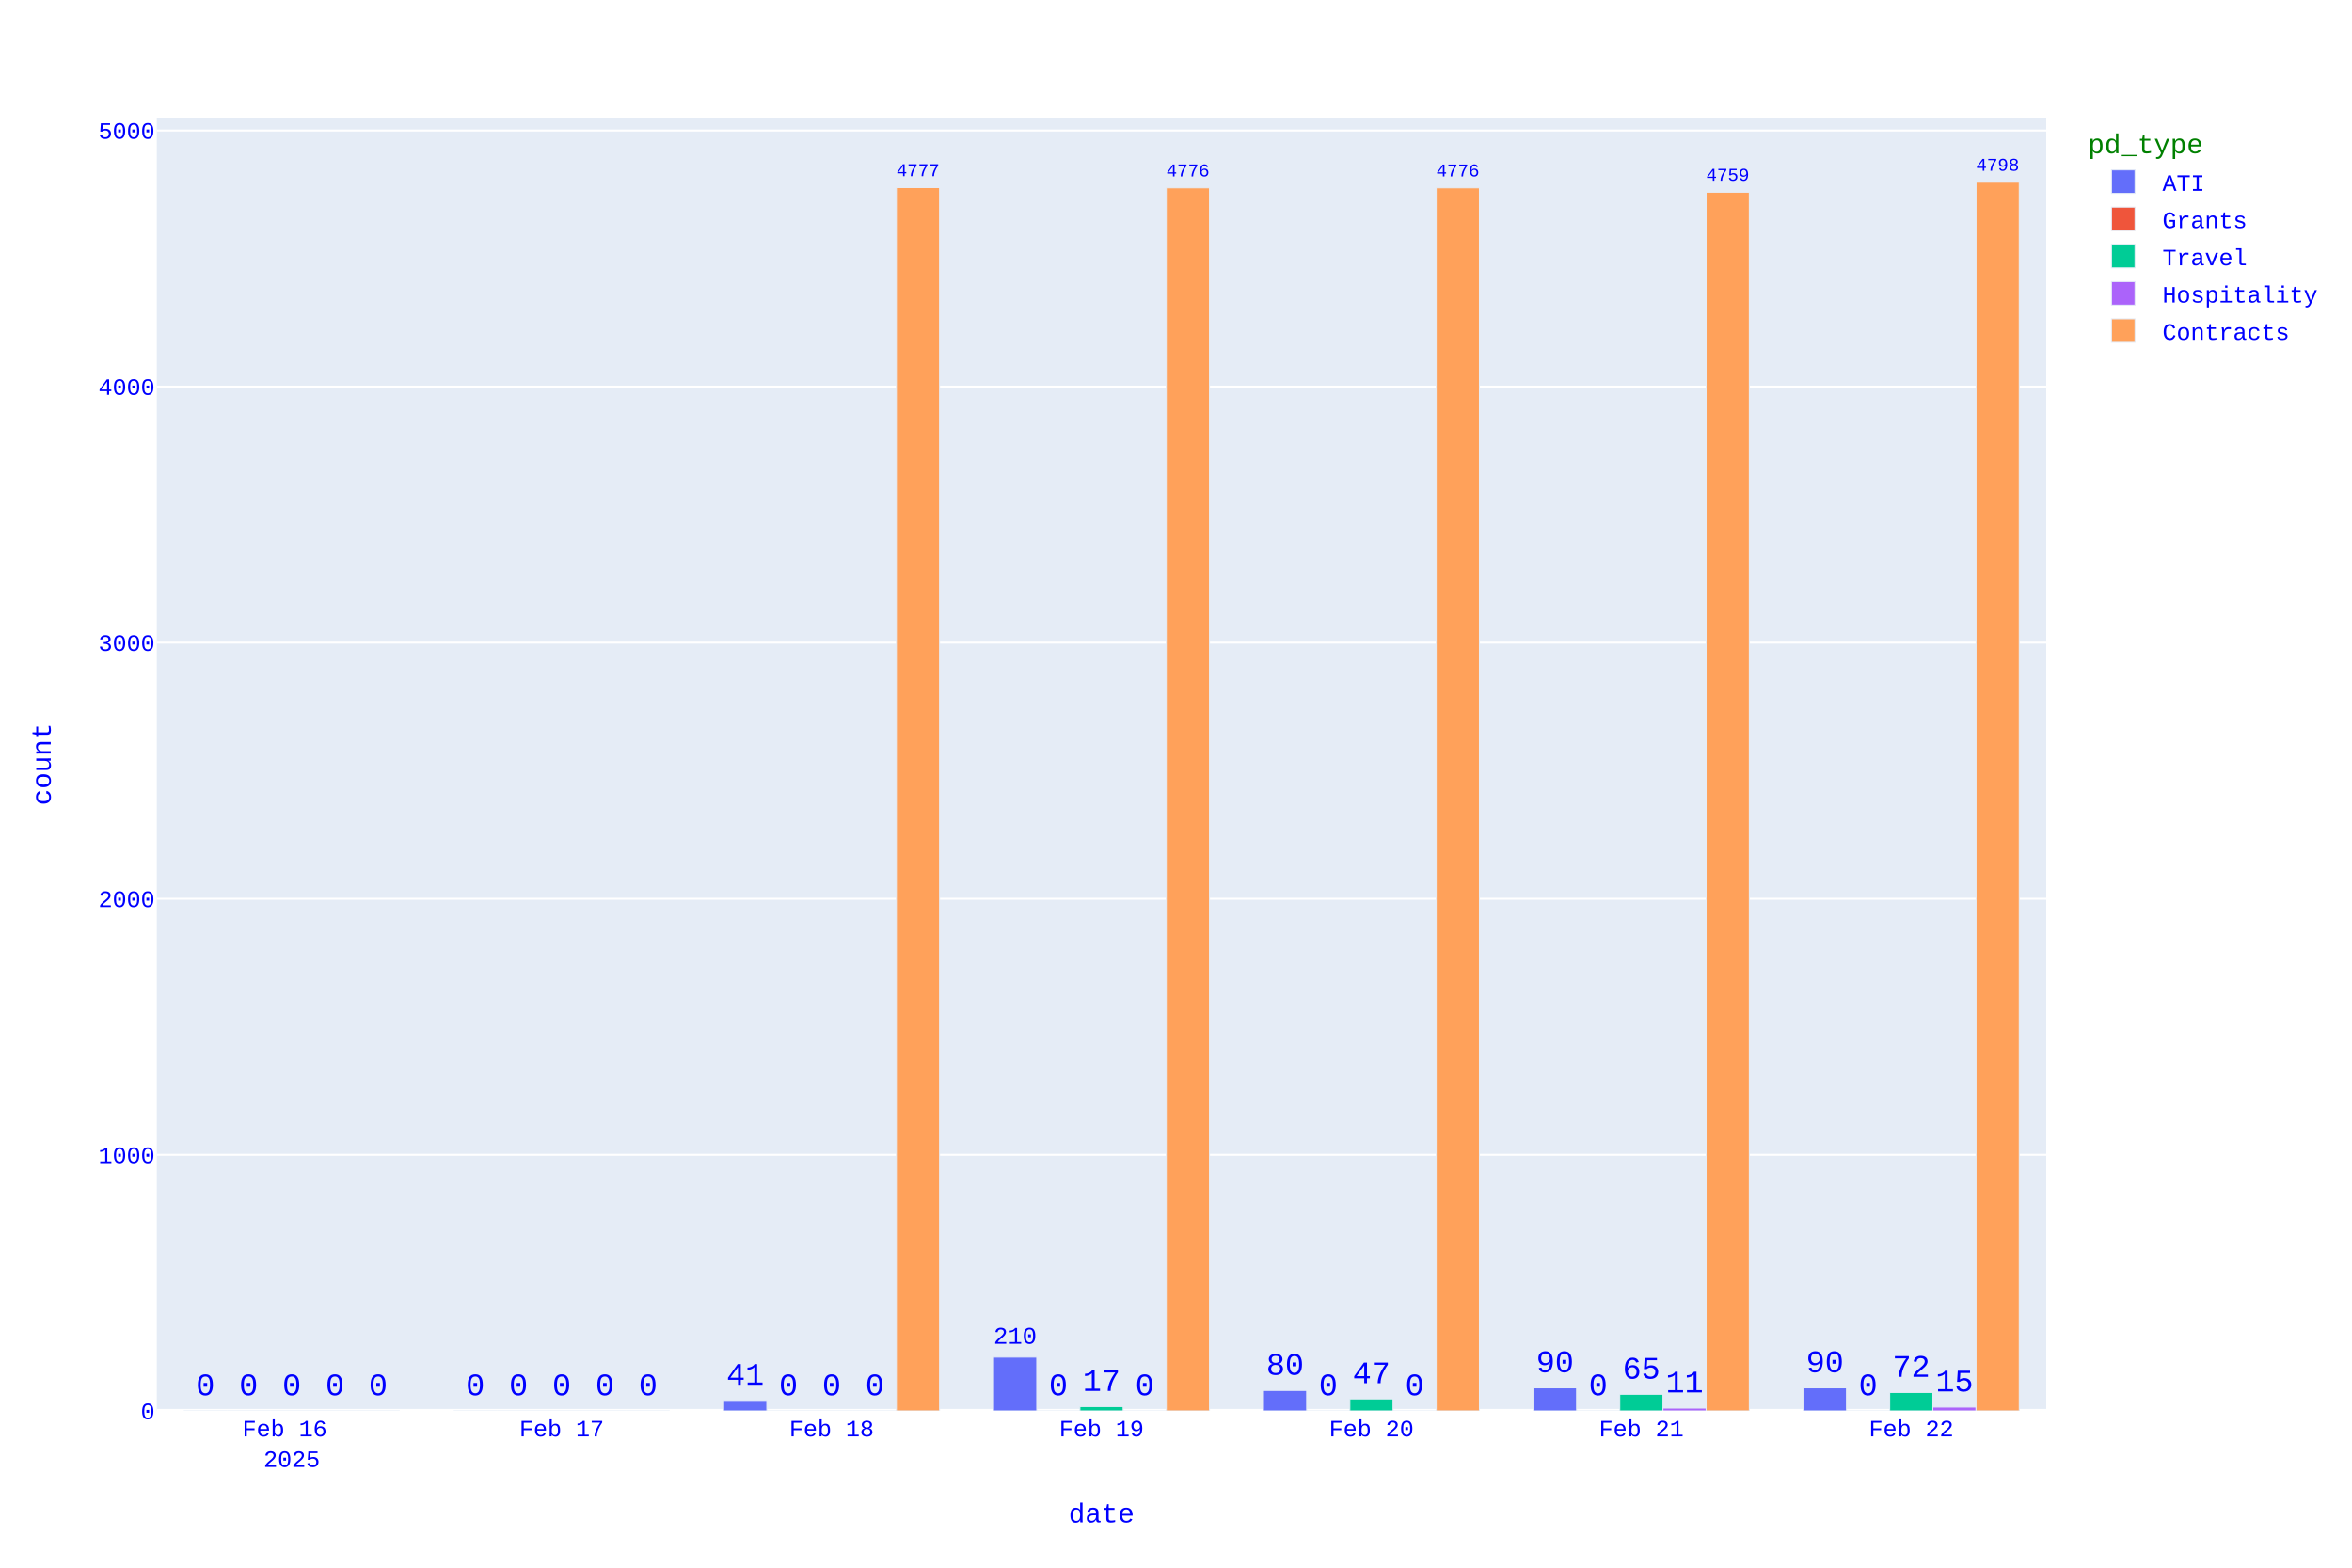
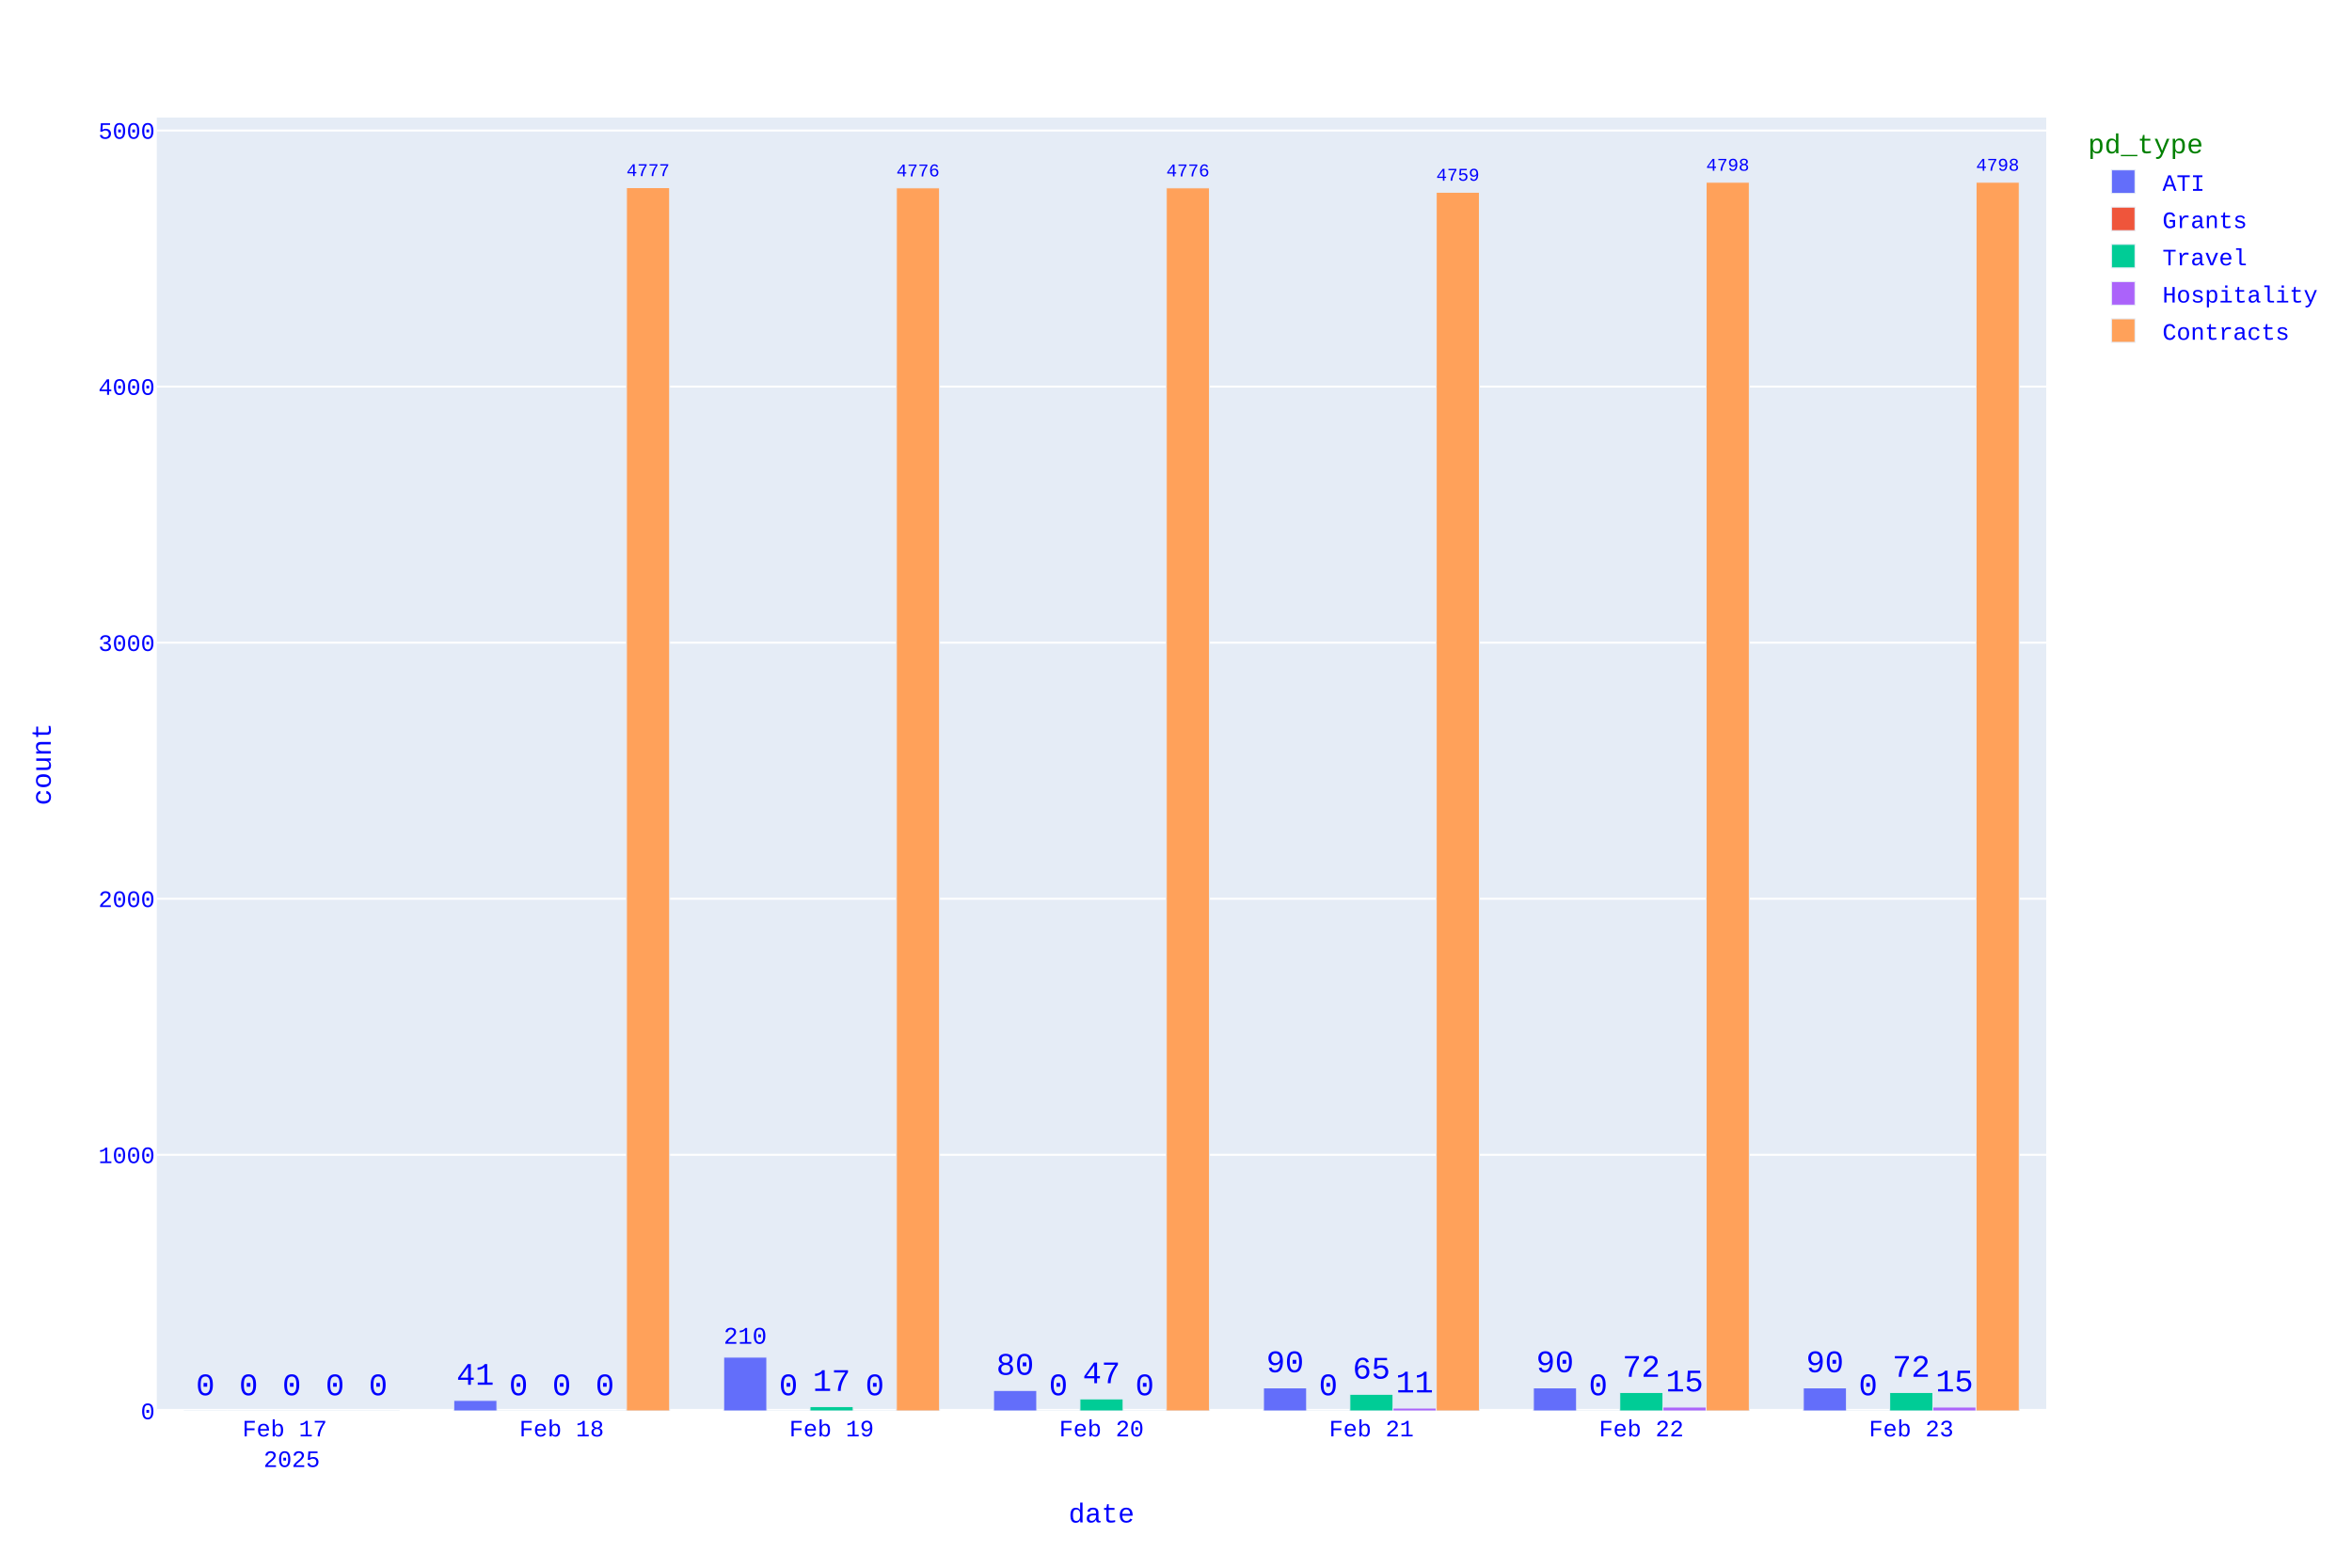
<svg xmlns="http://www.w3.org/2000/svg" class="main-svg" width="1200" height="800" style="" viewBox="0 0 1200 800">
  <rect x="0" y="0" width="1200" height="800" style="fill: rgb(255, 255, 255); fill-opacity: 1;" />
-   <defs id="defs-4963e9">
+   <defs id="defs-855e91">
    <g class="clips">
-       <clipPath id="clip4963e9xyplot" class="plotclip">
+       <clipPath id="clip855e91xyplot" class="plotclip">
        <rect width="964" height="660" />
      </clipPath>
-       <clipPath class="axesclip" id="clip4963e9x">
+       <clipPath class="axesclip" id="clip855e91x">
        <rect x="80" y="0" width="964" height="800" />
      </clipPath>
-       <clipPath class="axesclip" id="clip4963e9y">
+       <clipPath class="axesclip" id="clip855e91y">
        <rect x="0" y="60" width="1200" height="660" />
      </clipPath>
-       <clipPath class="axesclip" id="clip4963e9xy">
+       <clipPath class="axesclip" id="clip855e91xy">
        <rect x="80" y="60" width="964" height="660" />
      </clipPath>
    </g>
    <g class="gradients" />
    <g class="patterns" />
  </defs>
  <g class="bglayer">
    <rect class="bg" x="80" y="60" width="964" height="660" style="fill: rgb(229, 236, 246); fill-opacity: 1; stroke-width: 0;" />
  </g>
  <g class="layer-below">
    <g class="imagelayer" />
    <g class="shapelayer" />
  </g>
  <g class="cartesianlayer">
    <g class="subplot xy">
      <g class="layer-subplot">
        <g class="shapelayer" />
        <g class="imagelayer" />
      </g>
      <g class="minor-gridlayer">
        <g class="x" />
        <g class="y" />
      </g>
      <g class="gridlayer">
        <g class="x" />
        <g class="y">
          <path class="ygrid crisp" transform="translate(0,589.32)" d="M80,0h964" style="stroke: rgb(255, 255, 255); stroke-opacity: 1; stroke-width: 1px;" />
          <path class="ygrid crisp" transform="translate(0,458.64)" d="M80,0h964" style="stroke: rgb(255, 255, 255); stroke-opacity: 1; stroke-width: 1px;" />
          <path class="ygrid crisp" transform="translate(0,327.96)" d="M80,0h964" style="stroke: rgb(255, 255, 255); stroke-opacity: 1; stroke-width: 1px;" />
          <path class="ygrid crisp" transform="translate(0,197.28)" d="M80,0h964" style="stroke: rgb(255, 255, 255); stroke-opacity: 1; stroke-width: 1px;" />
          <path class="ygrid crisp" transform="translate(0,66.6)" d="M80,0h964" style="stroke: rgb(255, 255, 255); stroke-opacity: 1; stroke-width: 1px;" />
        </g>
      </g>
      <g class="zerolinelayer">
        <path class="yzl zl crisp" transform="translate(0,720)" d="M80,0h964" style="stroke: rgb(255, 255, 255); stroke-opacity: 1; stroke-width: 2px;" />
      </g>
      <path class="xlines-below" />
      <path class="ylines-below" />
      <g class="overlines-below" />
      <g class="xaxislayer-below" />
      <g class="yaxislayer-below" />
      <g class="overaxes-below" />
      <g class="plot" transform="translate(80,60)">
        <g class="barlayer mlayer">
          <g class="trace bars" style="opacity: 1;">
            <g class="points">
              <g class="point">
-                 <path d="M840.06,660V648.24H862.09V660Z" clip-path="url(#clip4963e9xyplot)" style="vector-effect: none; opacity: 1; stroke-width: 0.5px; fill: rgb(99, 110, 250); fill-opacity: 1; stroke: rgb(229, 236, 246); stroke-opacity: 1;" />
+                 <path d="M840.06,660V648.24H862.09V660Z" clip-path="url(#clip855e91xyplot)" style="vector-effect: none; opacity: 1; stroke-width: 0.5px; fill: rgb(99, 110, 250); fill-opacity: 1; stroke: rgb(229, 236, 246); stroke-opacity: 1;" />
                <text class="bartext bartext-outside" text-anchor="middle" data-notex="1" x="0" y="0" style="font-family: 'Courier New'; font-size: 16px; fill: rgb(0, 0, 255); fill-opacity: 1; white-space: pre;" transform="translate(851.075,640.24)">90</text>
              </g>
              <g class="point">
-                 <path d="M702.34,660V648.24H724.38V660Z" clip-path="url(#clip4963e9xyplot)" style="vector-effect: none; opacity: 1; stroke-width: 0.5px; fill: rgb(99, 110, 250); fill-opacity: 1; stroke: rgb(229, 236, 246); stroke-opacity: 1;" />
+                 <path d="M702.34,660V648.24H724.38V660Z" clip-path="url(#clip855e91xyplot)" style="vector-effect: none; opacity: 1; stroke-width: 0.5px; fill: rgb(99, 110, 250); fill-opacity: 1; stroke: rgb(229, 236, 246); stroke-opacity: 1;" />
                <text class="bartext bartext-outside" text-anchor="middle" data-notex="1" x="0" y="0" style="font-family: 'Courier New'; font-size: 16px; fill: rgb(0, 0, 255); fill-opacity: 1; white-space: pre;" transform="translate(713.36,640.24)">90</text>
              </g>
              <g class="point">
-                 <path d="M564.63,660V649.55H586.66V660Z" clip-path="url(#clip4963e9xyplot)" style="vector-effect: none; opacity: 1; stroke-width: 0.5px; fill: rgb(99, 110, 250); fill-opacity: 1; stroke: rgb(229, 236, 246); stroke-opacity: 1;" />
-                 <text class="bartext bartext-outside" text-anchor="middle" data-notex="1" x="0" y="0" style="font-family: 'Courier New'; font-size: 16px; fill: rgb(0, 0, 255); fill-opacity: 1; white-space: pre;" transform="translate(575.645,641.55)">80</text>
-               </g>
-               <g class="point">
-                 <path d="M426.91,660V632.56H448.95V660Z" clip-path="url(#clip4963e9xyplot)" style="vector-effect: none; opacity: 1; stroke-width: 0.5px; fill: rgb(99, 110, 250); fill-opacity: 1; stroke: rgb(229, 236, 246); stroke-opacity: 1;" />
-                 <text class="bartext bartext-outside" text-anchor="middle" data-notex="1" x="0" y="0" style="font-family: 'Courier New'; font-size: 16px; fill: rgb(0, 0, 255); fill-opacity: 1; white-space: pre;" transform="translate(437.93,625.7353)scale(0.7649458)">210</text>
-               </g>
-               <g class="point">
-                 <path d="M289.2,660V654.64H311.23V660Z" clip-path="url(#clip4963e9xyplot)" style="vector-effect: none; opacity: 1; stroke-width: 0.5px; fill: rgb(99, 110, 250); fill-opacity: 1; stroke: rgb(229, 236, 246); stroke-opacity: 1;" />
-                 <text class="bartext bartext-outside" text-anchor="middle" data-notex="1" x="0" y="0" style="font-family: 'Courier New'; font-size: 16px; fill: rgb(0, 0, 255); fill-opacity: 1; white-space: pre;" transform="translate(300.215,646.64)">41</text>
-               </g>
-               <g class="point">
-                 <path d="M151.49,660V660H173.52V660Z" clip-path="url(#clip4963e9xyplot)" style="vector-effect: none; opacity: 1; stroke-width: 0.5px; fill: rgb(99, 110, 250); fill-opacity: 1; stroke: rgb(229, 236, 246); stroke-opacity: 1;" />
-                 <text class="bartext bartext-outside" text-anchor="middle" data-notex="1" x="0" y="0" style="font-family: 'Courier New'; font-size: 16px; fill: rgb(0, 0, 255); fill-opacity: 1; white-space: pre;" transform="translate(162.505,652)">0</text>
-               </g>
-               <g class="point">
-                 <path d="M13.77,660V660H35.81V660Z" clip-path="url(#clip4963e9xyplot)" style="vector-effect: none; opacity: 1; stroke-width: 0.5px; fill: rgb(99, 110, 250); fill-opacity: 1; stroke: rgb(229, 236, 246); stroke-opacity: 1;" />
+                 <path d="M564.63,660V648.24H586.66V660Z" clip-path="url(#clip855e91xyplot)" style="vector-effect: none; opacity: 1; stroke-width: 0.5px; fill: rgb(99, 110, 250); fill-opacity: 1; stroke: rgb(229, 236, 246); stroke-opacity: 1;" />
+                 <text class="bartext bartext-outside" text-anchor="middle" data-notex="1" x="0" y="0" style="font-family: 'Courier New'; font-size: 16px; fill: rgb(0, 0, 255); fill-opacity: 1; white-space: pre;" transform="translate(575.645,640.24)">90</text>
+               </g>
+               <g class="point">
+                 <path d="M426.91,660V649.55H448.95V660Z" clip-path="url(#clip855e91xyplot)" style="vector-effect: none; opacity: 1; stroke-width: 0.5px; fill: rgb(99, 110, 250); fill-opacity: 1; stroke: rgb(229, 236, 246); stroke-opacity: 1;" />
+                 <text class="bartext bartext-outside" text-anchor="middle" data-notex="1" x="0" y="0" style="font-family: 'Courier New'; font-size: 16px; fill: rgb(0, 0, 255); fill-opacity: 1; white-space: pre;" transform="translate(437.93,641.55)">80</text>
+               </g>
+               <g class="point">
+                 <path d="M289.2,660V632.56H311.23V660Z" clip-path="url(#clip855e91xyplot)" style="vector-effect: none; opacity: 1; stroke-width: 0.5px; fill: rgb(99, 110, 250); fill-opacity: 1; stroke: rgb(229, 236, 246); stroke-opacity: 1;" />
+                 <text class="bartext bartext-outside" text-anchor="middle" data-notex="1" x="0" y="0" style="font-family: 'Courier New'; font-size: 16px; fill: rgb(0, 0, 255); fill-opacity: 1; white-space: pre;" transform="translate(300.215,625.737)scale(0.7645987)">210</text>
+               </g>
+               <g class="point">
+                 <path d="M151.49,660V654.64H173.52V660Z" clip-path="url(#clip855e91xyplot)" style="vector-effect: none; opacity: 1; stroke-width: 0.5px; fill: rgb(99, 110, 250); fill-opacity: 1; stroke: rgb(229, 236, 246); stroke-opacity: 1;" />
+                 <text class="bartext bartext-outside" text-anchor="middle" data-notex="1" x="0" y="0" style="font-family: 'Courier New'; font-size: 16px; fill: rgb(0, 0, 255); fill-opacity: 1; white-space: pre;" transform="translate(162.505,646.64)">41</text>
+               </g>
+               <g class="point">
+                 <path d="M13.77,660V660H35.81V660Z" clip-path="url(#clip855e91xyplot)" style="vector-effect: none; opacity: 1; stroke-width: 0.5px; fill: rgb(99, 110, 250); fill-opacity: 1; stroke: rgb(229, 236, 246); stroke-opacity: 1;" />
                <text class="bartext bartext-outside" text-anchor="middle" data-notex="1" x="0" y="0" style="font-family: 'Courier New'; font-size: 16px; fill: rgb(0, 0, 255); fill-opacity: 1; white-space: pre;" transform="translate(24.79,652)">0</text>
              </g>
            </g>
          </g>
          <g class="trace bars" style="opacity: 1;">
            <g class="points">
              <g class="point">
-                 <path d="M862.09,660V660H884.13V660Z" clip-path="url(#clip4963e9xyplot)" style="vector-effect: none; opacity: 1; stroke-width: 0.5px; fill: rgb(239, 85, 59); fill-opacity: 1; stroke: rgb(229, 236, 246); stroke-opacity: 1;" />
+                 <path d="M862.09,660V660H884.13V660Z" clip-path="url(#clip855e91xyplot)" style="vector-effect: none; opacity: 1; stroke-width: 0.5px; fill: rgb(239, 85, 59); fill-opacity: 1; stroke: rgb(229, 236, 246); stroke-opacity: 1;" />
                <text class="bartext bartext-outside" text-anchor="middle" data-notex="1" x="0" y="0" style="font-family: 'Courier New'; font-size: 16px; fill: rgb(0, 0, 255); fill-opacity: 1; white-space: pre;" transform="translate(873.11,652)">0</text>
              </g>
              <g class="point">
-                 <path d="M724.38,660V660H746.41V660Z" clip-path="url(#clip4963e9xyplot)" style="vector-effect: none; opacity: 1; stroke-width: 0.5px; fill: rgb(239, 85, 59); fill-opacity: 1; stroke: rgb(229, 236, 246); stroke-opacity: 1;" />
+                 <path d="M724.38,660V660H746.41V660Z" clip-path="url(#clip855e91xyplot)" style="vector-effect: none; opacity: 1; stroke-width: 0.5px; fill: rgb(239, 85, 59); fill-opacity: 1; stroke: rgb(229, 236, 246); stroke-opacity: 1;" />
                <text class="bartext bartext-outside" text-anchor="middle" data-notex="1" x="0" y="0" style="font-family: 'Courier New'; font-size: 16px; fill: rgb(0, 0, 255); fill-opacity: 1; white-space: pre;" transform="translate(735.395,652)">0</text>
              </g>
              <g class="point">
-                 <path d="M586.66,660V660H608.7V660Z" clip-path="url(#clip4963e9xyplot)" style="vector-effect: none; opacity: 1; stroke-width: 0.5px; fill: rgb(239, 85, 59); fill-opacity: 1; stroke: rgb(229, 236, 246); stroke-opacity: 1;" />
+                 <path d="M586.66,660V660H608.7V660Z" clip-path="url(#clip855e91xyplot)" style="vector-effect: none; opacity: 1; stroke-width: 0.5px; fill: rgb(239, 85, 59); fill-opacity: 1; stroke: rgb(229, 236, 246); stroke-opacity: 1;" />
                <text class="bartext bartext-outside" text-anchor="middle" data-notex="1" x="0" y="0" style="font-family: 'Courier New'; font-size: 16px; fill: rgb(0, 0, 255); fill-opacity: 1; white-space: pre;" transform="translate(597.68,652)">0</text>
              </g>
              <g class="point">
-                 <path d="M448.95,660V660H470.98V660Z" clip-path="url(#clip4963e9xyplot)" style="vector-effect: none; opacity: 1; stroke-width: 0.5px; fill: rgb(239, 85, 59); fill-opacity: 1; stroke: rgb(229, 236, 246); stroke-opacity: 1;" />
+                 <path d="M448.95,660V660H470.98V660Z" clip-path="url(#clip855e91xyplot)" style="vector-effect: none; opacity: 1; stroke-width: 0.5px; fill: rgb(239, 85, 59); fill-opacity: 1; stroke: rgb(229, 236, 246); stroke-opacity: 1;" />
                <text class="bartext bartext-outside" text-anchor="middle" data-notex="1" x="0" y="0" style="font-family: 'Courier New'; font-size: 16px; fill: rgb(0, 0, 255); fill-opacity: 1; white-space: pre;" transform="translate(459.965,652)">0</text>
              </g>
              <g class="point">
-                 <path d="M311.23,660V660H333.27V660Z" clip-path="url(#clip4963e9xyplot)" style="vector-effect: none; opacity: 1; stroke-width: 0.5px; fill: rgb(239, 85, 59); fill-opacity: 1; stroke: rgb(229, 236, 246); stroke-opacity: 1;" />
+                 <path d="M311.23,660V660H333.27V660Z" clip-path="url(#clip855e91xyplot)" style="vector-effect: none; opacity: 1; stroke-width: 0.5px; fill: rgb(239, 85, 59); fill-opacity: 1; stroke: rgb(229, 236, 246); stroke-opacity: 1;" />
                <text class="bartext bartext-outside" text-anchor="middle" data-notex="1" x="0" y="0" style="font-family: 'Courier New'; font-size: 16px; fill: rgb(0, 0, 255); fill-opacity: 1; white-space: pre;" transform="translate(322.25,652)">0</text>
              </g>
              <g class="point">
-                 <path d="M173.52,660V660H195.55V660Z" clip-path="url(#clip4963e9xyplot)" style="vector-effect: none; opacity: 1; stroke-width: 0.5px; fill: rgb(239, 85, 59); fill-opacity: 1; stroke: rgb(229, 236, 246); stroke-opacity: 1;" />
+                 <path d="M173.52,660V660H195.55V660Z" clip-path="url(#clip855e91xyplot)" style="vector-effect: none; opacity: 1; stroke-width: 0.5px; fill: rgb(239, 85, 59); fill-opacity: 1; stroke: rgb(229, 236, 246); stroke-opacity: 1;" />
                <text class="bartext bartext-outside" text-anchor="middle" data-notex="1" x="0" y="0" style="font-family: 'Courier New'; font-size: 16px; fill: rgb(0, 0, 255); fill-opacity: 1; white-space: pre;" transform="translate(184.535,652)">0</text>
              </g>
              <g class="point">
-                 <path d="M35.81,660V660H57.84V660Z" clip-path="url(#clip4963e9xyplot)" style="vector-effect: none; opacity: 1; stroke-width: 0.5px; fill: rgb(239, 85, 59); fill-opacity: 1; stroke: rgb(229, 236, 246); stroke-opacity: 1;" />
+                 <path d="M35.81,660V660H57.84V660Z" clip-path="url(#clip855e91xyplot)" style="vector-effect: none; opacity: 1; stroke-width: 0.5px; fill: rgb(239, 85, 59); fill-opacity: 1; stroke: rgb(229, 236, 246); stroke-opacity: 1;" />
                <text class="bartext bartext-outside" text-anchor="middle" data-notex="1" x="0" y="0" style="font-family: 'Courier New'; font-size: 16px; fill: rgb(0, 0, 255); fill-opacity: 1; white-space: pre;" transform="translate(46.825,652)">0</text>
              </g>
            </g>
          </g>
          <g class="trace bars" style="opacity: 1;">
            <g class="points">
              <g class="point">
-                 <path d="M884.13,660V650.59H906.16V660Z" clip-path="url(#clip4963e9xyplot)" style="vector-effect: none; opacity: 1; stroke-width: 0.5px; fill: rgb(0, 204, 150); fill-opacity: 1; stroke: rgb(229, 236, 246); stroke-opacity: 1;" />
+                 <path d="M884.13,660V650.59H906.16V660Z" clip-path="url(#clip855e91xyplot)" style="vector-effect: none; opacity: 1; stroke-width: 0.5px; fill: rgb(0, 204, 150); fill-opacity: 1; stroke: rgb(229, 236, 246); stroke-opacity: 1;" />
                <text class="bartext bartext-outside" text-anchor="middle" data-notex="1" x="0" y="0" style="font-family: 'Courier New'; font-size: 16px; fill: rgb(0, 0, 255); fill-opacity: 1; white-space: pre;" transform="translate(895.145,642.59)">72</text>
              </g>
              <g class="point">
-                 <path d="M746.41,660V651.51H768.45V660Z" clip-path="url(#clip4963e9xyplot)" style="vector-effect: none; opacity: 1; stroke-width: 0.5px; fill: rgb(0, 204, 150); fill-opacity: 1; stroke: rgb(229, 236, 246); stroke-opacity: 1;" />
-                 <text class="bartext bartext-outside" text-anchor="middle" data-notex="1" x="0" y="0" style="font-family: 'Courier New'; font-size: 16px; fill: rgb(0, 0, 255); fill-opacity: 1; white-space: pre;" transform="translate(757.43,643.51)">65</text>
-               </g>
-               <g class="point">
-                 <path d="M608.7,660V653.86H630.73V660Z" clip-path="url(#clip4963e9xyplot)" style="vector-effect: none; opacity: 1; stroke-width: 0.5px; fill: rgb(0, 204, 150); fill-opacity: 1; stroke: rgb(229, 236, 246); stroke-opacity: 1;" />
-                 <text class="bartext bartext-outside" text-anchor="middle" data-notex="1" x="0" y="0" style="font-family: 'Courier New'; font-size: 16px; fill: rgb(0, 0, 255); fill-opacity: 1; white-space: pre;" transform="translate(619.715,645.86)">47</text>
-               </g>
-               <g class="point">
-                 <path d="M470.98,660V657.78H493.02V660Z" clip-path="url(#clip4963e9xyplot)" style="vector-effect: none; opacity: 1; stroke-width: 0.5px; fill: rgb(0, 204, 150); fill-opacity: 1; stroke: rgb(229, 236, 246); stroke-opacity: 1;" />
-                 <text class="bartext bartext-outside" text-anchor="middle" data-notex="1" x="0" y="0" style="font-family: 'Courier New'; font-size: 16px; fill: rgb(0, 0, 255); fill-opacity: 1; white-space: pre;" transform="translate(482,649.78)">17</text>
-               </g>
-               <g class="point">
-                 <path d="M333.27,660V660H355.3V660Z" clip-path="url(#clip4963e9xyplot)" style="vector-effect: none; opacity: 1; stroke-width: 0.5px; fill: rgb(0, 204, 150); fill-opacity: 1; stroke: rgb(229, 236, 246); stroke-opacity: 1;" />
-                 <text class="bartext bartext-outside" text-anchor="middle" data-notex="1" x="0" y="0" style="font-family: 'Courier New'; font-size: 16px; fill: rgb(0, 0, 255); fill-opacity: 1; white-space: pre;" transform="translate(344.285,652)">0</text>
-               </g>
-               <g class="point">
-                 <path d="M195.55,660V660H217.59V660Z" clip-path="url(#clip4963e9xyplot)" style="vector-effect: none; opacity: 1; stroke-width: 0.5px; fill: rgb(0, 204, 150); fill-opacity: 1; stroke: rgb(229, 236, 246); stroke-opacity: 1;" />
+                 <path d="M746.41,660V650.59H768.45V660Z" clip-path="url(#clip855e91xyplot)" style="vector-effect: none; opacity: 1; stroke-width: 0.5px; fill: rgb(0, 204, 150); fill-opacity: 1; stroke: rgb(229, 236, 246); stroke-opacity: 1;" />
+                 <text class="bartext bartext-outside" text-anchor="middle" data-notex="1" x="0" y="0" style="font-family: 'Courier New'; font-size: 16px; fill: rgb(0, 0, 255); fill-opacity: 1; white-space: pre;" transform="translate(757.43,642.59)">72</text>
+               </g>
+               <g class="point">
+                 <path d="M608.7,660V651.51H630.73V660Z" clip-path="url(#clip855e91xyplot)" style="vector-effect: none; opacity: 1; stroke-width: 0.5px; fill: rgb(0, 204, 150); fill-opacity: 1; stroke: rgb(229, 236, 246); stroke-opacity: 1;" />
+                 <text class="bartext bartext-outside" text-anchor="middle" data-notex="1" x="0" y="0" style="font-family: 'Courier New'; font-size: 16px; fill: rgb(0, 0, 255); fill-opacity: 1; white-space: pre;" transform="translate(619.715,643.51)">65</text>
+               </g>
+               <g class="point">
+                 <path d="M470.98,660V653.86H493.02V660Z" clip-path="url(#clip855e91xyplot)" style="vector-effect: none; opacity: 1; stroke-width: 0.5px; fill: rgb(0, 204, 150); fill-opacity: 1; stroke: rgb(229, 236, 246); stroke-opacity: 1;" />
+                 <text class="bartext bartext-outside" text-anchor="middle" data-notex="1" x="0" y="0" style="font-family: 'Courier New'; font-size: 16px; fill: rgb(0, 0, 255); fill-opacity: 1; white-space: pre;" transform="translate(482,645.86)">47</text>
+               </g>
+               <g class="point">
+                 <path d="M333.27,660V657.78H355.3V660Z" clip-path="url(#clip855e91xyplot)" style="vector-effect: none; opacity: 1; stroke-width: 0.5px; fill: rgb(0, 204, 150); fill-opacity: 1; stroke: rgb(229, 236, 246); stroke-opacity: 1;" />
+                 <text class="bartext bartext-outside" text-anchor="middle" data-notex="1" x="0" y="0" style="font-family: 'Courier New'; font-size: 16px; fill: rgb(0, 0, 255); fill-opacity: 1; white-space: pre;" transform="translate(344.285,649.78)">17</text>
+               </g>
+               <g class="point">
+                 <path d="M195.55,660V660H217.59V660Z" clip-path="url(#clip855e91xyplot)" style="vector-effect: none; opacity: 1; stroke-width: 0.5px; fill: rgb(0, 204, 150); fill-opacity: 1; stroke: rgb(229, 236, 246); stroke-opacity: 1;" />
                <text class="bartext bartext-outside" text-anchor="middle" data-notex="1" x="0" y="0" style="font-family: 'Courier New'; font-size: 16px; fill: rgb(0, 0, 255); fill-opacity: 1; white-space: pre;" transform="translate(206.57,652)">0</text>
              </g>
              <g class="point">
-                 <path d="M57.84,660V660H79.87V660Z" clip-path="url(#clip4963e9xyplot)" style="vector-effect: none; opacity: 1; stroke-width: 0.5px; fill: rgb(0, 204, 150); fill-opacity: 1; stroke: rgb(229, 236, 246); stroke-opacity: 1;" />
+                 <path d="M57.84,660V660H79.87V660Z" clip-path="url(#clip855e91xyplot)" style="vector-effect: none; opacity: 1; stroke-width: 0.5px; fill: rgb(0, 204, 150); fill-opacity: 1; stroke: rgb(229, 236, 246); stroke-opacity: 1;" />
                <text class="bartext bartext-outside" text-anchor="middle" data-notex="1" x="0" y="0" style="font-family: 'Courier New'; font-size: 16px; fill: rgb(0, 0, 255); fill-opacity: 1; white-space: pre;" transform="translate(68.855,652)">0</text>
              </g>
            </g>
          </g>
          <g class="trace bars" style="opacity: 1;">
            <g class="points">
              <g class="point">
-                 <path d="M906.16,660V658.04H928.19V660Z" clip-path="url(#clip4963e9xyplot)" style="vector-effect: none; opacity: 1; stroke-width: 0.5px; fill: rgb(171, 99, 250); fill-opacity: 1; stroke: rgb(229, 236, 246); stroke-opacity: 1;" />
+                 <path d="M906.16,660V658.04H928.19V660Z" clip-path="url(#clip855e91xyplot)" style="vector-effect: none; opacity: 1; stroke-width: 0.5px; fill: rgb(171, 99, 250); fill-opacity: 1; stroke: rgb(229, 236, 246); stroke-opacity: 1;" />
                <text class="bartext bartext-outside" text-anchor="middle" data-notex="1" x="0" y="0" style="font-family: 'Courier New'; font-size: 16px; fill: rgb(0, 0, 255); fill-opacity: 1; white-space: pre;" transform="translate(917.175,650.04)">15</text>
              </g>
              <g class="point">
-                 <path d="M768.45,660V658.56H790.48V660Z" clip-path="url(#clip4963e9xyplot)" style="vector-effect: none; opacity: 1; stroke-width: 0.5px; fill: rgb(171, 99, 250); fill-opacity: 1; stroke: rgb(229, 236, 246); stroke-opacity: 1;" />
-                 <text class="bartext bartext-outside" text-anchor="middle" data-notex="1" x="0" y="0" style="font-family: 'Courier New'; font-size: 16px; fill: rgb(0, 0, 255); fill-opacity: 1; white-space: pre;" transform="translate(779.465,650.56)">11</text>
-               </g>
-               <g class="point">
-                 <path d="M630.73,660V660H652.77V660Z" clip-path="url(#clip4963e9xyplot)" style="vector-effect: none; opacity: 1; stroke-width: 0.5px; fill: rgb(171, 99, 250); fill-opacity: 1; stroke: rgb(229, 236, 246); stroke-opacity: 1;" />
-                 <text class="bartext bartext-outside" text-anchor="middle" data-notex="1" x="0" y="0" style="font-family: 'Courier New'; font-size: 16px; fill: rgb(0, 0, 255); fill-opacity: 1; white-space: pre;" transform="translate(641.75,652)">0</text>
-               </g>
-               <g class="point">
-                 <path d="M493.02,660V660H515.05V660Z" clip-path="url(#clip4963e9xyplot)" style="vector-effect: none; opacity: 1; stroke-width: 0.5px; fill: rgb(171, 99, 250); fill-opacity: 1; stroke: rgb(229, 236, 246); stroke-opacity: 1;" />
+                 <path d="M768.45,660V658.04H790.48V660Z" clip-path="url(#clip855e91xyplot)" style="vector-effect: none; opacity: 1; stroke-width: 0.5px; fill: rgb(171, 99, 250); fill-opacity: 1; stroke: rgb(229, 236, 246); stroke-opacity: 1;" />
+                 <text class="bartext bartext-outside" text-anchor="middle" data-notex="1" x="0" y="0" style="font-family: 'Courier New'; font-size: 16px; fill: rgb(0, 0, 255); fill-opacity: 1; white-space: pre;" transform="translate(779.465,650.04)">15</text>
+               </g>
+               <g class="point">
+                 <path d="M630.73,660V658.56H652.77V660Z" clip-path="url(#clip855e91xyplot)" style="vector-effect: none; opacity: 1; stroke-width: 0.5px; fill: rgb(171, 99, 250); fill-opacity: 1; stroke: rgb(229, 236, 246); stroke-opacity: 1;" />
+                 <text class="bartext bartext-outside" text-anchor="middle" data-notex="1" x="0" y="0" style="font-family: 'Courier New'; font-size: 16px; fill: rgb(0, 0, 255); fill-opacity: 1; white-space: pre;" transform="translate(641.75,650.56)">11</text>
+               </g>
+               <g class="point">
+                 <path d="M493.02,660V660H515.05V660Z" clip-path="url(#clip855e91xyplot)" style="vector-effect: none; opacity: 1; stroke-width: 0.5px; fill: rgb(171, 99, 250); fill-opacity: 1; stroke: rgb(229, 236, 246); stroke-opacity: 1;" />
                <text class="bartext bartext-outside" text-anchor="middle" data-notex="1" x="0" y="0" style="font-family: 'Courier New'; font-size: 16px; fill: rgb(0, 0, 255); fill-opacity: 1; white-space: pre;" transform="translate(504.035,652)">0</text>
              </g>
              <g class="point">
-                 <path d="M355.3,660V660H377.34V660Z" clip-path="url(#clip4963e9xyplot)" style="vector-effect: none; opacity: 1; stroke-width: 0.5px; fill: rgb(171, 99, 250); fill-opacity: 1; stroke: rgb(229, 236, 246); stroke-opacity: 1;" />
+                 <path d="M355.3,660V660H377.34V660Z" clip-path="url(#clip855e91xyplot)" style="vector-effect: none; opacity: 1; stroke-width: 0.5px; fill: rgb(171, 99, 250); fill-opacity: 1; stroke: rgb(229, 236, 246); stroke-opacity: 1;" />
                <text class="bartext bartext-outside" text-anchor="middle" data-notex="1" x="0" y="0" style="font-family: 'Courier New'; font-size: 16px; fill: rgb(0, 0, 255); fill-opacity: 1; white-space: pre;" transform="translate(366.32,652)">0</text>
              </g>
              <g class="point">
-                 <path d="M217.59,660V660H239.62V660Z" clip-path="url(#clip4963e9xyplot)" style="vector-effect: none; opacity: 1; stroke-width: 0.5px; fill: rgb(171, 99, 250); fill-opacity: 1; stroke: rgb(229, 236, 246); stroke-opacity: 1;" />
+                 <path d="M217.59,660V660H239.62V660Z" clip-path="url(#clip855e91xyplot)" style="vector-effect: none; opacity: 1; stroke-width: 0.5px; fill: rgb(171, 99, 250); fill-opacity: 1; stroke: rgb(229, 236, 246); stroke-opacity: 1;" />
                <text class="bartext bartext-outside" text-anchor="middle" data-notex="1" x="0" y="0" style="font-family: 'Courier New'; font-size: 16px; fill: rgb(0, 0, 255); fill-opacity: 1; white-space: pre;" transform="translate(228.605,652)">0</text>
              </g>
              <g class="point">
-                 <path d="M79.87,660V660H101.91V660Z" clip-path="url(#clip4963e9xyplot)" style="vector-effect: none; opacity: 1; stroke-width: 0.5px; fill: rgb(171, 99, 250); fill-opacity: 1; stroke: rgb(229, 236, 246); stroke-opacity: 1;" />
+                 <path d="M79.87,660V660H101.91V660Z" clip-path="url(#clip855e91xyplot)" style="vector-effect: none; opacity: 1; stroke-width: 0.5px; fill: rgb(171, 99, 250); fill-opacity: 1; stroke: rgb(229, 236, 246); stroke-opacity: 1;" />
                <text class="bartext bartext-outside" text-anchor="middle" data-notex="1" x="0" y="0" style="font-family: 'Courier New'; font-size: 16px; fill: rgb(0, 0, 255); fill-opacity: 1; white-space: pre;" transform="translate(90.89,652)">0</text>
              </g>
            </g>
          </g>
          <g class="trace bars" style="opacity: 1;">
            <g class="points">
              <g class="point">
-                 <path d="M928.19,660V33H950.23V660Z" clip-path="url(#clip4963e9xyplot)" style="vector-effect: none; opacity: 1; stroke-width: 0.5px; fill: rgb(255, 161, 90); fill-opacity: 1; stroke: rgb(229, 236, 246); stroke-opacity: 1;" />
+                 <path d="M928.19,660V33H950.23V660Z" clip-path="url(#clip855e91xyplot)" style="vector-effect: none; opacity: 1; stroke-width: 0.5px; fill: rgb(255, 161, 90); fill-opacity: 1; stroke: rgb(229, 236, 246); stroke-opacity: 1;" />
                <text class="bartext bartext-outside" text-anchor="middle" data-notex="1" x="0" y="0" style="font-family: 'Courier New'; font-size: 16px; fill: rgb(0, 0, 255); fill-opacity: 1; white-space: pre;" transform="translate(939.21,27.13068)scale(0.5738649)">4798</text>
              </g>
              <g class="point">
-                 <path d="M790.48,660V38.1H812.51V660Z" clip-path="url(#clip4963e9xyplot)" style="vector-effect: none; opacity: 1; stroke-width: 0.5px; fill: rgb(255, 161, 90); fill-opacity: 1; stroke: rgb(229, 236, 246); stroke-opacity: 1;" />
-                 <text class="bartext bartext-outside" text-anchor="middle" data-notex="1" x="0" y="0" style="font-family: 'Courier New'; font-size: 16px; fill: rgb(0, 0, 255); fill-opacity: 1; white-space: pre;" transform="translate(801.495,32.23198)scale(0.5736046)">4759</text>
-               </g>
-               <g class="point">
-                 <path d="M652.77,660V35.87H674.8V660Z" clip-path="url(#clip4963e9xyplot)" style="vector-effect: none; opacity: 1; stroke-width: 0.5px; fill: rgb(255, 161, 90); fill-opacity: 1; stroke: rgb(229, 236, 246); stroke-opacity: 1;" />
-                 <text class="bartext bartext-outside" text-anchor="middle" data-notex="1" x="0" y="0" style="font-family: 'Courier New'; font-size: 16px; fill: rgb(0, 0, 255); fill-opacity: 1; white-space: pre;" transform="translate(663.785,30.00198)scale(0.5736046)">4776</text>
-               </g>
-               <g class="point">
-                 <path d="M515.05,660V35.87H537.09V660Z" clip-path="url(#clip4963e9xyplot)" style="vector-effect: none; opacity: 1; stroke-width: 0.5px; fill: rgb(255, 161, 90); fill-opacity: 1; stroke: rgb(229, 236, 246); stroke-opacity: 1;" />
+                 <path d="M790.48,660V33H812.51V660Z" clip-path="url(#clip855e91xyplot)" style="vector-effect: none; opacity: 1; stroke-width: 0.5px; fill: rgb(255, 161, 90); fill-opacity: 1; stroke: rgb(229, 236, 246); stroke-opacity: 1;" />
+                 <text class="bartext bartext-outside" text-anchor="middle" data-notex="1" x="0" y="0" style="font-family: 'Courier New'; font-size: 16px; fill: rgb(0, 0, 255); fill-opacity: 1; white-space: pre;" transform="translate(801.495,27.13198)scale(0.5736046)">4798</text>
+               </g>
+               <g class="point">
+                 <path d="M652.77,660V38.1H674.8V660Z" clip-path="url(#clip855e91xyplot)" style="vector-effect: none; opacity: 1; stroke-width: 0.5px; fill: rgb(255, 161, 90); fill-opacity: 1; stroke: rgb(229, 236, 246); stroke-opacity: 1;" />
+                 <text class="bartext bartext-outside" text-anchor="middle" data-notex="1" x="0" y="0" style="font-family: 'Courier New'; font-size: 16px; fill: rgb(0, 0, 255); fill-opacity: 1; white-space: pre;" transform="translate(663.785,32.23198)scale(0.5736046)">4759</text>
+               </g>
+               <g class="point">
+                 <path d="M515.05,660V35.87H537.09V660Z" clip-path="url(#clip855e91xyplot)" style="vector-effect: none; opacity: 1; stroke-width: 0.5px; fill: rgb(255, 161, 90); fill-opacity: 1; stroke: rgb(229, 236, 246); stroke-opacity: 1;" />
                <text class="bartext bartext-outside" text-anchor="middle" data-notex="1" x="0" y="0" style="font-family: 'Courier New'; font-size: 16px; fill: rgb(0, 0, 255); fill-opacity: 1; white-space: pre;" transform="translate(526.07,30.00068)scale(0.5738649)">4776</text>
              </g>
              <g class="point">
-                 <path d="M377.34,660V35.74H399.37V660Z" clip-path="url(#clip4963e9xyplot)" style="vector-effect: none; opacity: 1; stroke-width: 0.5px; fill: rgb(255, 161, 90); fill-opacity: 1; stroke: rgb(229, 236, 246); stroke-opacity: 1;" />
-                 <text class="bartext bartext-outside" text-anchor="middle" data-notex="1" x="0" y="0" style="font-family: 'Courier New'; font-size: 16px; fill: rgb(0, 0, 255); fill-opacity: 1; white-space: pre;" transform="translate(388.355,29.87198)scale(0.5736046)">4777</text>
-               </g>
-               <g class="point">
-                 <path d="M239.62,660V660H261.66V660Z" clip-path="url(#clip4963e9xyplot)" style="vector-effect: none; opacity: 1; stroke-width: 0.5px; fill: rgb(255, 161, 90); fill-opacity: 1; stroke: rgb(229, 236, 246); stroke-opacity: 1;" />
-                 <text class="bartext bartext-outside" text-anchor="middle" data-notex="1" x="0" y="0" style="font-family: 'Courier New'; font-size: 16px; fill: rgb(0, 0, 255); fill-opacity: 1; white-space: pre;" transform="translate(250.64,652)">0</text>
-               </g>
-               <g class="point">
-                 <path d="M101.91,660V660H123.94V660Z" clip-path="url(#clip4963e9xyplot)" style="vector-effect: none; opacity: 1; stroke-width: 0.5px; fill: rgb(255, 161, 90); fill-opacity: 1; stroke: rgb(229, 236, 246); stroke-opacity: 1;" />
+                 <path d="M377.34,660V35.87H399.37V660Z" clip-path="url(#clip855e91xyplot)" style="vector-effect: none; opacity: 1; stroke-width: 0.5px; fill: rgb(255, 161, 90); fill-opacity: 1; stroke: rgb(229, 236, 246); stroke-opacity: 1;" />
+                 <text class="bartext bartext-outside" text-anchor="middle" data-notex="1" x="0" y="0" style="font-family: 'Courier New'; font-size: 16px; fill: rgb(0, 0, 255); fill-opacity: 1; white-space: pre;" transform="translate(388.355,30.00198)scale(0.5736046)">4776</text>
+               </g>
+               <g class="point">
+                 <path d="M239.62,660V35.74H261.66V660Z" clip-path="url(#clip855e91xyplot)" style="vector-effect: none; opacity: 1; stroke-width: 0.5px; fill: rgb(255, 161, 90); fill-opacity: 1; stroke: rgb(229, 236, 246); stroke-opacity: 1;" />
+                 <text class="bartext bartext-outside" text-anchor="middle" data-notex="1" x="0" y="0" style="font-family: 'Courier New'; font-size: 16px; fill: rgb(0, 0, 255); fill-opacity: 1; white-space: pre;" transform="translate(250.64,29.87068)scale(0.5738649)">4777</text>
+               </g>
+               <g class="point">
+                 <path d="M101.91,660V660H123.94V660Z" clip-path="url(#clip855e91xyplot)" style="vector-effect: none; opacity: 1; stroke-width: 0.5px; fill: rgb(255, 161, 90); fill-opacity: 1; stroke: rgb(229, 236, 246); stroke-opacity: 1;" />
                <text class="bartext bartext-outside" text-anchor="middle" data-notex="1" x="0" y="0" style="font-family: 'Courier New'; font-size: 16px; fill: rgb(0, 0, 255); fill-opacity: 1; white-space: pre;" transform="translate(112.925,652)">0</text>
              </g>
            </g>
          </g>
        </g>
      </g>
      <g class="overplot" />
      <path class="xlines-above crisp" d="M0,0" style="fill: none;" />
      <path class="ylines-above crisp" d="M0,0" style="fill: none;" />
      <g class="overlines-above" />
      <g class="xaxislayer-above">
        <g class="xtick">
          <text text-anchor="middle" x="0" y="733" transform="translate(148.86,0)" style="font-family: 'Courier New'; font-size: 12px; fill: rgb(0, 0, 255); fill-opacity: 1; white-space: pre; opacity: 1;">
-             <tspan class="line" dy="0em" x="0" y="733">Feb 16</tspan>
+             <tspan class="line" dy="0em" x="0" y="733">Feb 17</tspan>
            <tspan class="line" dy="1.3em" x="0" y="733">2025</tspan>
          </text>
        </g>
        <g class="xtick">
-           <text text-anchor="middle" x="0" y="733" style="font-family: 'Courier New'; font-size: 12px; fill: rgb(0, 0, 255); fill-opacity: 1; white-space: pre; opacity: 1;" transform="translate(286.57,0)">Feb 17</text>
-         </g>
-         <g class="xtick">
-           <text text-anchor="middle" x="0" y="733" style="font-family: 'Courier New'; font-size: 12px; fill: rgb(0, 0, 255); fill-opacity: 1; white-space: pre; opacity: 1;" transform="translate(424.29,0)">Feb 18</text>
-         </g>
-         <g class="xtick">
-           <text text-anchor="middle" x="0" y="733" style="font-family: 'Courier New'; font-size: 12px; fill: rgb(0, 0, 255); fill-opacity: 1; white-space: pre; opacity: 1;" transform="translate(562,0)">Feb 19</text>
-         </g>
-         <g class="xtick">
-           <text text-anchor="middle" x="0" y="733" style="font-family: 'Courier New'; font-size: 12px; fill: rgb(0, 0, 255); fill-opacity: 1; white-space: pre; opacity: 1;" transform="translate(699.71,0)">Feb 20</text>
-         </g>
-         <g class="xtick">
-           <text text-anchor="middle" x="0" y="733" style="font-family: 'Courier New'; font-size: 12px; fill: rgb(0, 0, 255); fill-opacity: 1; white-space: pre; opacity: 1;" transform="translate(837.43,0)">Feb 21</text>
-         </g>
-         <g class="xtick">
-           <text text-anchor="middle" x="0" y="733" style="font-family: 'Courier New'; font-size: 12px; fill: rgb(0, 0, 255); fill-opacity: 1; white-space: pre; opacity: 1;" transform="translate(975.14,0)">Feb 22</text>
+           <text text-anchor="middle" x="0" y="733" style="font-family: 'Courier New'; font-size: 12px; fill: rgb(0, 0, 255); fill-opacity: 1; white-space: pre; opacity: 1;" transform="translate(286.57,0)">Feb 18</text>
+         </g>
+         <g class="xtick">
+           <text text-anchor="middle" x="0" y="733" style="font-family: 'Courier New'; font-size: 12px; fill: rgb(0, 0, 255); fill-opacity: 1; white-space: pre; opacity: 1;" transform="translate(424.29,0)">Feb 19</text>
+         </g>
+         <g class="xtick">
+           <text text-anchor="middle" x="0" y="733" style="font-family: 'Courier New'; font-size: 12px; fill: rgb(0, 0, 255); fill-opacity: 1; white-space: pre; opacity: 1;" transform="translate(562,0)">Feb 20</text>
+         </g>
+         <g class="xtick">
+           <text text-anchor="middle" x="0" y="733" style="font-family: 'Courier New'; font-size: 12px; fill: rgb(0, 0, 255); fill-opacity: 1; white-space: pre; opacity: 1;" transform="translate(699.71,0)">Feb 21</text>
+         </g>
+         <g class="xtick">
+           <text text-anchor="middle" x="0" y="733" style="font-family: 'Courier New'; font-size: 12px; fill: rgb(0, 0, 255); fill-opacity: 1; white-space: pre; opacity: 1;" transform="translate(837.43,0)">Feb 22</text>
+         </g>
+         <g class="xtick">
+           <text text-anchor="middle" x="0" y="733" style="font-family: 'Courier New'; font-size: 12px; fill: rgb(0, 0, 255); fill-opacity: 1; white-space: pre; opacity: 1;" transform="translate(975.14,0)">Feb 23</text>
        </g>
      </g>
      <g class="yaxislayer-above">
        <g class="ytick">
          <text text-anchor="end" x="79" y="4.2" transform="translate(0,720)" style="font-family: 'Courier New'; font-size: 12px; fill: rgb(0, 0, 255); fill-opacity: 1; white-space: pre; opacity: 1;">0</text>
        </g>
        <g class="ytick">
          <text text-anchor="end" x="79" y="4.2" style="font-family: 'Courier New'; font-size: 12px; fill: rgb(0, 0, 255); fill-opacity: 1; white-space: pre; opacity: 1;" transform="translate(0,589.32)">1000</text>
        </g>
        <g class="ytick">
          <text text-anchor="end" x="79" y="4.2" style="font-family: 'Courier New'; font-size: 12px; fill: rgb(0, 0, 255); fill-opacity: 1; white-space: pre; opacity: 1;" transform="translate(0,458.64)">2000</text>
        </g>
        <g class="ytick">
          <text text-anchor="end" x="79" y="4.2" style="font-family: 'Courier New'; font-size: 12px; fill: rgb(0, 0, 255); fill-opacity: 1; white-space: pre; opacity: 1;" transform="translate(0,327.96)">3000</text>
        </g>
        <g class="ytick">
          <text text-anchor="end" x="79" y="4.2" style="font-family: 'Courier New'; font-size: 12px; fill: rgb(0, 0, 255); fill-opacity: 1; white-space: pre; opacity: 1;" transform="translate(0,197.28)">4000</text>
        </g>
        <g class="ytick">
          <text text-anchor="end" x="79" y="4.2" style="font-family: 'Courier New'; font-size: 12px; fill: rgb(0, 0, 255); fill-opacity: 1; white-space: pre; opacity: 1;" transform="translate(0,66.6)">5000</text>
        </g>
      </g>
      <g class="overaxes-above" />
    </g>
  </g>
  <g class="polarlayer" />
  <g class="smithlayer" />
  <g class="ternarylayer" />
  <g class="geolayer" />
  <g class="funnelarealayer" />
  <g class="pielayer" />
  <g class="iciclelayer" />
  <g class="treemaplayer" />
  <g class="sunburstlayer" />
  <g class="glimages" />
-   <defs id="topdefs-4963e9">
+   <defs id="topdefs-855e91">
    <g class="clips" />
-     <clipPath id="legend4963e9">
+     <clipPath id="legend855e91">
      <rect width="125" height="124" x="0" y="0" />
    </clipPath>
  </defs>
  <g class="layer-above">
    <g class="imagelayer" />
    <g class="shapelayer" />
  </g>
  <g class="infolayer">
    <g class="legend" pointer-events="all" transform="translate(1063.28,60)">
      <rect class="bg" shape-rendering="crispEdges" style="stroke: rgb(68, 68, 68); stroke-opacity: 1; fill: rgb(255, 255, 255); fill-opacity: 1; stroke-width: 0px;" width="125" height="124" x="0" y="0" />
-       <g class="scrollbox" transform="" clip-path="url(#legend4963e9)">
+       <g class="scrollbox" transform="" clip-path="url(#legend855e91)">
        <text class="legendtitletext" text-anchor="start" x="2" y="18.2" style="font-family: 'Courier New'; font-size: 14px; fill: rgb(0, 128, 0); fill-opacity: 1; white-space: pre;">pd_type</text>
        <g class="groups" transform="">
          <g class="traces" transform="translate(0,32.7)" style="opacity: 1;">
            <text class="legendtext" text-anchor="start" x="40" y="4.68" style="font-family: 'Courier New'; font-size: 12px; fill: rgb(0, 0, 255); fill-opacity: 1; white-space: pre;">ATI</text>
            <g class="layers" style="opacity: 1;">
              <g class="legendfill" />
              <g class="legendlines" />
              <g class="legendsymbols">
                <g class="legendpoints">
                  <path class="legendundefined" d="M6,6H-6V-6H6Z" transform="translate(20,0)" style="stroke-width: 0.5px; fill: rgb(99, 110, 250); fill-opacity: 1; stroke: rgb(229, 236, 246); stroke-opacity: 1;" />
                </g>
              </g>
            </g>
            <rect class="legendtoggle" x="0" y="-9.5" width="119.219" height="19" style="fill: rgb(0, 0, 0); fill-opacity: 0;" />
          </g>
        </g>
        <g class="groups" transform="">
          <g class="traces" transform="translate(0,51.7)" style="opacity: 1;">
            <text class="legendtext" text-anchor="start" x="40" y="4.68" style="font-family: 'Courier New'; font-size: 12px; fill: rgb(0, 0, 255); fill-opacity: 1; white-space: pre;">Grants</text>
            <g class="layers" style="opacity: 1;">
              <g class="legendfill" />
              <g class="legendlines" />
              <g class="legendsymbols">
                <g class="legendpoints">
                  <path class="legendundefined" d="M6,6H-6V-6H6Z" transform="translate(20,0)" style="stroke-width: 0.5px; fill: rgb(239, 85, 59); fill-opacity: 1; stroke: rgb(229, 236, 246); stroke-opacity: 1;" />
                </g>
              </g>
            </g>
            <rect class="legendtoggle" x="0" y="-9.5" width="119.219" height="19" style="fill: rgb(0, 0, 0); fill-opacity: 0;" />
          </g>
        </g>
        <g class="groups" transform="">
          <g class="traces" transform="translate(0,70.7)" style="opacity: 1;">
            <text class="legendtext" text-anchor="start" x="40" y="4.68" style="font-family: 'Courier New'; font-size: 12px; fill: rgb(0, 0, 255); fill-opacity: 1; white-space: pre;">Travel</text>
            <g class="layers" style="opacity: 1;">
              <g class="legendfill" />
              <g class="legendlines" />
              <g class="legendsymbols">
                <g class="legendpoints">
                  <path class="legendundefined" d="M6,6H-6V-6H6Z" transform="translate(20,0)" style="stroke-width: 0.5px; fill: rgb(0, 204, 150); fill-opacity: 1; stroke: rgb(229, 236, 246); stroke-opacity: 1;" />
                </g>
              </g>
            </g>
            <rect class="legendtoggle" x="0" y="-9.5" width="119.219" height="19" style="fill: rgb(0, 0, 0); fill-opacity: 0;" />
          </g>
        </g>
        <g class="groups" transform="">
          <g class="traces" transform="translate(0,89.7)" style="opacity: 1;">
            <text class="legendtext" text-anchor="start" x="40" y="4.68" style="font-family: 'Courier New'; font-size: 12px; fill: rgb(0, 0, 255); fill-opacity: 1; white-space: pre;">Hospitality</text>
            <g class="layers" style="opacity: 1;">
              <g class="legendfill" />
              <g class="legendlines" />
              <g class="legendsymbols">
                <g class="legendpoints">
                  <path class="legendundefined" d="M6,6H-6V-6H6Z" transform="translate(20,0)" style="stroke-width: 0.5px; fill: rgb(171, 99, 250); fill-opacity: 1; stroke: rgb(229, 236, 246); stroke-opacity: 1;" />
                </g>
              </g>
            </g>
            <rect class="legendtoggle" x="0" y="-9.5" width="119.219" height="19" style="fill: rgb(0, 0, 0); fill-opacity: 0;" />
          </g>
        </g>
        <g class="groups" transform="">
          <g class="traces" transform="translate(0,108.7)" style="opacity: 1;">
            <text class="legendtext" text-anchor="start" x="40" y="4.68" style="font-family: 'Courier New'; font-size: 12px; fill: rgb(0, 0, 255); fill-opacity: 1; white-space: pre;">Contracts</text>
            <g class="layers" style="opacity: 1;">
              <g class="legendfill" />
              <g class="legendlines" />
              <g class="legendsymbols">
                <g class="legendpoints">
                  <path class="legendundefined" d="M6,6H-6V-6H6Z" transform="translate(20,0)" style="stroke-width: 0.5px; fill: rgb(255, 161, 90); fill-opacity: 1; stroke: rgb(229, 236, 246); stroke-opacity: 1;" />
                </g>
              </g>
            </g>
            <rect class="legendtoggle" x="0" y="-9.5" width="119.219" height="19" style="fill: rgb(0, 0, 0); fill-opacity: 0;" />
          </g>
        </g>
      </g>
      <rect class="scrollbar" rx="20" ry="3" width="0" height="0" style="fill: rgb(128, 139, 164); fill-opacity: 1;" x="0" y="0" />
    </g>
    <g class="g-gtitle" />
    <g class="g-xtitle">
      <text class="xtitle" x="562" y="776.909" text-anchor="middle" style="font-family: 'Courier New'; font-size: 14px; fill: rgb(0, 0, 255); opacity: 1; font-weight: normal; white-space: pre;">date</text>
    </g>
    <g class="g-ytitle">
      <text class="ytitle" transform="rotate(-90,25.8875,390)" x="25.888" y="390" text-anchor="middle" style="font-family: 'Courier New'; font-size: 14px; fill: rgb(0, 0, 255); opacity: 1; font-weight: normal; white-space: pre;">count</text>
    </g>
  </g>
</svg>
